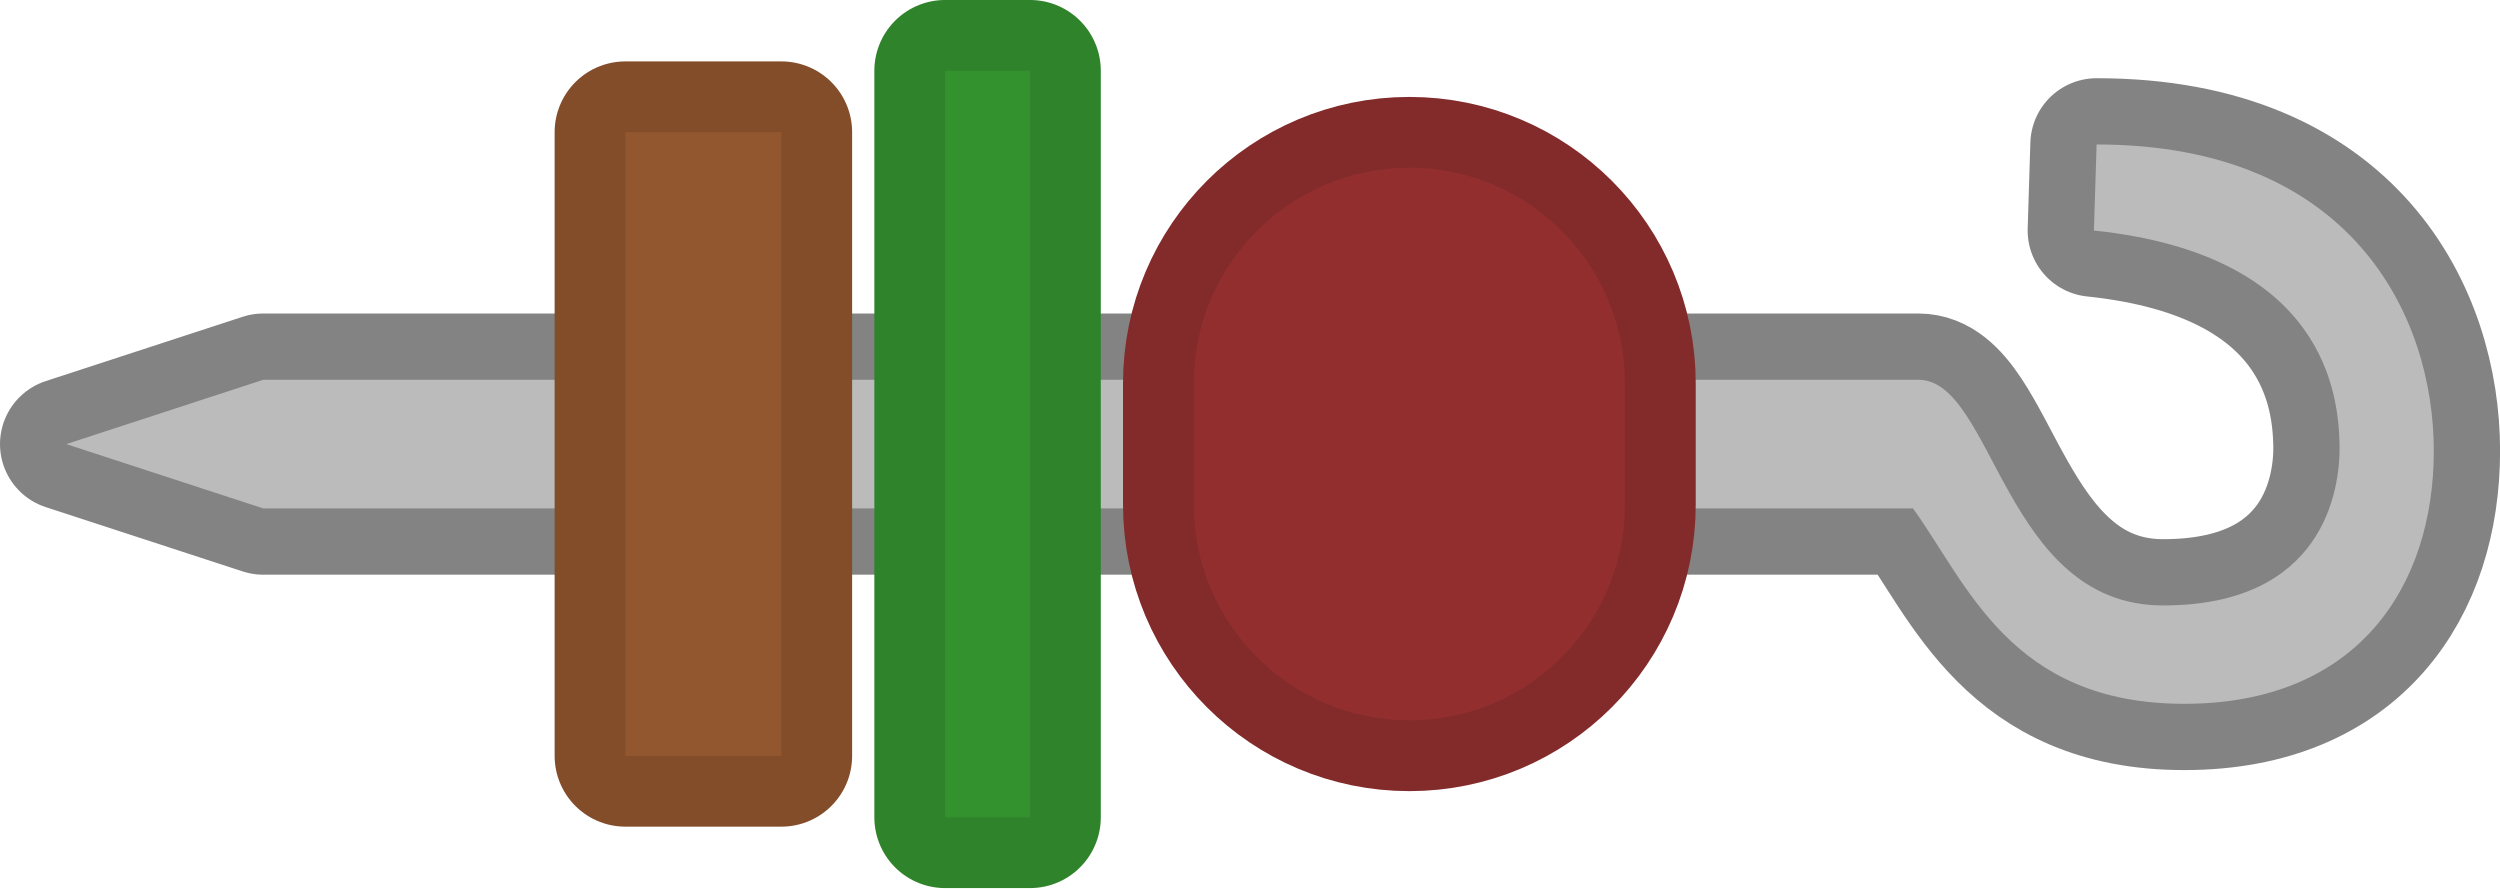
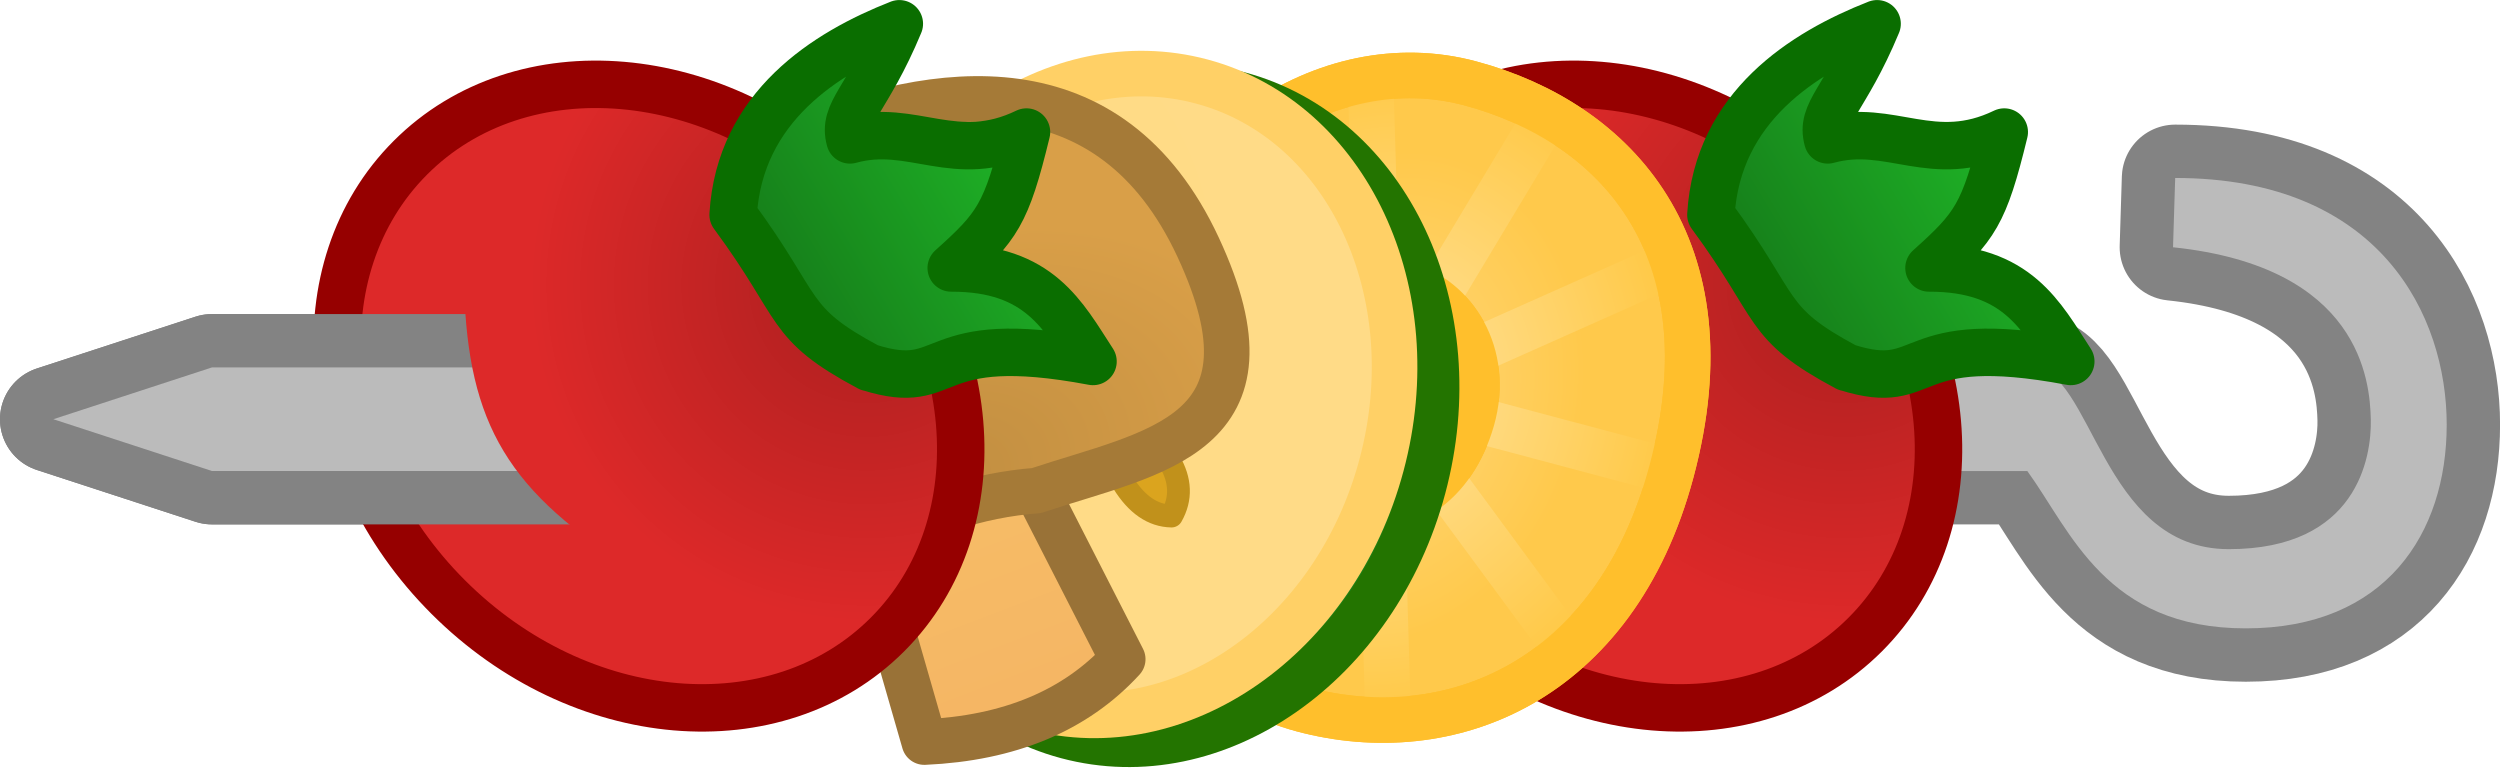
- <svg xmlns="http://www.w3.org/2000/svg" width="35.328mm" height="12.55mm" viewBox="0 0 35.328 12.55" version="1.1" id="svg1" xml:space="preserve">
-   <defs id="defs1" />
-   <g id="layer1" transform="translate(-39.17346,-39.03534)">
-     <path id="rect1" style="font-variation-settings:'wdth' 75, 'wght' 800;fill:#bbbbbb;stroke:#838383;stroke-width:1.873;stroke-linejoin:round;paint-order:markers stroke fill" d="m 42.894,44.402 h 23.389 c 1.068,0 1.207,3.189 3.458,3.189 2.251,0 2.509,-1.607 2.493,-2.28 -0.016,-0.673 -0.184,-2.674 -3.471,-3.018 l 0.038,-1.216 c 3.604,0 4.765,2.423 4.765,4.329 0,1.906 -1.069,3.575 -3.526,3.575 -2.457,0 -3.066,-1.701 -3.834,-2.761 H 42.894 l -2.784,-0.909 z" />
-     <rect style="font-variation-settings:'wdth' 75, 'wght' 800;fill:#935730;fill-opacity:1;stroke:#834d2a;stroke-width:2;stroke-linejoin:round;stroke-opacity:1;paint-order:markers stroke fill" id="rect2" width="2.204" height="8.814" x="48.011" y="40.903" />
-     <rect style="font-variation-settings:'wdth' 75, 'wght' 800;fill:#33922e;fill-opacity:1;stroke:#2f832a;stroke-width:2;stroke-linejoin:round;stroke-opacity:1;paint-order:markers stroke fill" id="rect3" width="1.2" height="10.55" x="52.529" y="40.035" />
-     <rect style="font-variation-settings:'wdth' 75, 'wght' 800;fill:#922e2e;fill-opacity:1;stroke:#832a2a;stroke-width:2;stroke-linejoin:round;stroke-opacity:1;paint-order:markers stroke fill" id="rect4" width="6.093" height="7.81" x="56.043" y="41.405" rx="3.047" ry="3.047" />
+ <svg xmlns="http://www.w3.org/2000/svg" xmlns:xlink="http://www.w3.org/1999/xlink" width="43.874mm" height="13.462mm" viewBox="0 0 43.874 13.462" version="1.1" id="svg1">
+   <defs id="defs1">
+     <linearGradient id="linearGradient19">
+       <stop style="stop-color:#ffe39f;stop-opacity:1;" offset="0" id="stop19" />
+       <stop style="stop-color:#ffc844;stop-opacity:1;" offset="1" id="stop20" />
+     </linearGradient>
+     <linearGradient id="linearGradient17">
+       <stop style="stop-color:#ffd982;stop-opacity:1;" offset="0" id="stop16" />
+       <stop style="stop-color:#ffdb87;stop-opacity:1;" offset="1" id="stop17" />
+     </linearGradient>
+     <linearGradient id="linearGradient13">
+       <stop style="stop-color:#f6bc66;stop-opacity:1;" offset="0" id="stop14" />
+       <stop style="stop-color:#f5b564;stop-opacity:1;" offset="1" id="stop15" />
+     </linearGradient>
+     <linearGradient id="linearGradient12">
+       <stop style="stop-color:#c18e41;stop-opacity:1;" offset="0" id="stop12" />
+       <stop style="stop-color:#d99f48;stop-opacity:1;" offset="1" id="stop13" />
+     </linearGradient>
+     <linearGradient id="linearGradient11">
+       <stop style="stop-color:#3a6d14;stop-opacity:1;" offset="0" id="stop10" />
+       <stop style="stop-color:#1c7e15;stop-opacity:1;" offset="1" id="stop11" />
+     </linearGradient>
+     <linearGradient id="linearGradient9">
+       <stop style="stop-color:#ffd77c;stop-opacity:1;" offset="0" id="stop8" />
+       <stop style="stop-color:#ffc94b;stop-opacity:1;" offset="1" id="stop9" />
+     </linearGradient>
+     <linearGradient id="linearGradient5">
+       <stop style="stop-color:#167e1a;stop-opacity:1;" offset="0" id="stop6" />
+       <stop style="stop-color:#20bd29;stop-opacity:1;" offset="1" id="stop7" />
+     </linearGradient>
+     <linearGradient id="linearGradient4">
+       <stop style="stop-color:#ab1f1f;stop-opacity:1;" offset="0" id="stop4" />
+       <stop style="stop-color:#dd2929;stop-opacity:1;" offset="1" id="stop5" />
+     </linearGradient>
+     <radialGradient xlink:href="#linearGradient9" id="radialGradient25" gradientUnits="userSpaceOnUse" gradientTransform="matrix(0.7701451,-0.00752975,0.00593283,0.6068114,4.780671,30.57347)" cx="42.085" cy="62.902" fx="42.085" fy="62.902" r="5.686" />
+     <radialGradient xlink:href="#linearGradient19" id="radialGradient26" gradientUnits="userSpaceOnUse" gradientTransform="matrix(1,0,0,0.8729398,0,8.730392)" cx="37.65" cy="68.379" fx="37.65" fy="68.379" r="5.927" />
+     <radialGradient xlink:href="#linearGradient11" id="radialGradient30" gradientUnits="userSpaceOnUse" gradientTransform="matrix(1.023656,0,0,1.024034,-4.560479,-10.05279)" cx="43.391" cy="59.007" fx="43.391" fy="59.007" r="5.686" />
+     <radialGradient xlink:href="#linearGradient17" id="radialGradient31" gradientUnits="userSpaceOnUse" gradientTransform="translate(-3.371278,-9.224959)" cx="43.391" cy="59.007" fx="43.391" fy="59.007" r="5.686" />
+     <linearGradient xlink:href="#linearGradient13" id="linearGradient32" gradientUnits="userSpaceOnUse" x1="21.276" y1="69.706" x2="21.152" y2="73.705" />
+     <radialGradient xlink:href="#linearGradient12" id="radialGradient32" gradientUnits="userSpaceOnUse" gradientTransform="matrix(1,0,0,0.6639879,0,22.32503)" cx="21.29" cy="70.63" fx="21.29" fy="70.63" r="6.207" />
+     <radialGradient xlink:href="#linearGradient4" id="radialGradient33" gradientUnits="userSpaceOnUse" gradientTransform="matrix(0.7360152,0.7360152,-0.7360152,0.7360152,26.70587,-70.36227)" cx="43.391" cy="59.007" fx="43.391" fy="59.007" r="5.686" />
+     <linearGradient xlink:href="#linearGradient5" id="linearGradient33" gradientUnits="userSpaceOnUse" gradientTransform="matrix(1.267035,-0.1476931,0.1476931,1.267035,-42.31056,-16.70509)" x1="43.308" y1="58.821" x2="44.836" y2="54.764" />
+     <radialGradient xlink:href="#linearGradient4" id="radialGradient34" gradientUnits="userSpaceOnUse" gradientTransform="translate(-21.16346,-8.627142)" cx="43.391" cy="59.007" fx="43.391" fy="59.007" r="5.686" />
+     <linearGradient xlink:href="#linearGradient5" id="linearGradient34" gradientUnits="userSpaceOnUse" gradientTransform="matrix(1.267035,-0.1476931,0.1476931,1.267035,-42.31056,-16.70509)" x1="43.308" y1="58.821" x2="44.836" y2="54.764" />
+     <radialGradient xlink:href="#linearGradient4" id="radialGradient2" gradientUnits="userSpaceOnUse" gradientTransform="translate(-21.16346,-8.627142)" cx="43.391" cy="59.007" fx="43.391" fy="59.007" r="5.686" />
+   </defs>
+   <g id="g1" transform="translate(-62.96234,-157.4035)">
+     <path id="rect1-3" style="font-variation-settings:'wdth' 75, 'wght' 800;fill:#bbbbbb;stroke:#838383;stroke-width:1.873;stroke-linejoin:round;paint-order:markers stroke fill" d="m 66.683,163.852 h 31.935 c 1.068,0 1.207,3.189 3.458,3.189 2.251,0 2.509,-1.607 2.493,-2.28 -0.016,-0.673 -0.184,-2.674 -3.471,-3.018 l 0.038,-1.216 c 3.603,0 4.765,2.423 4.765,4.329 0,1.906 -1.069,3.575 -3.526,3.575 -2.457,0 -3.066,-1.701 -3.834,-2.761 H 66.683 l -2.784,-0.909 z" />
  </g>
-   <rect style="font-variation-settings:'wdth' 75, 'wght' 800;display:none;fill:#922e2e;fill-opacity:0.208;stroke:none;stroke-width:2.924;stroke-linejoin:round;stroke-opacity:1;paint-order:markers stroke fill" id="rect5" width="35.328" height="12.55" x="2.9224793e-06" y="-6.122084e-07" rx="0" ry="0" />
+   <g id="g34" transform="matrix(0.7360152,0.7360152,-0.7360152,0.7360152,53.09235,-48.43594)">
+     <ellipse style="fill:url(#radialGradient34);fill-opacity:1;stroke:#960000;stroke-width:0.8;stroke-linejoin:round;stroke-dasharray:none;stroke-opacity:1" id="ellipse34" cx="20.953" cy="54.3" rx="5.686" ry="4.789" />
+     <path style="fill:url(#linearGradient34);fill-opacity:1;stroke:#0a6e00;stroke-width:0.8;stroke-linejoin:round;stroke-dasharray:none;stroke-opacity:1" d="m 23.236,51.333 c 1.334,-0.696 0.189,-1.095 2.598,-2.74 -0.894,-0.189 -1.755,-0.48 -2.805,0.576 0.056,-1.041 0.023,-1.292 -0.723,-2.518 -0.441,1.263 -1.471,1.243 -2.011,2.198 -0.429,-0.243 -0.259,-0.672 -0.796,-1.973 -0.532,1.22 -0.915,2.894 0.296,4.259 1.975,0.298 1.903,0.667 3.441,0.2 z" id="path34" />
+   </g>
+   <g id="g22" transform="rotate(-75,-9.106605,46.34817)">
+     <path id="path20" style="fill:url(#radialGradient25);fill-opacity:1;stroke:#ffbf2c;stroke-width:0.8;stroke-linejoin:round;stroke-dasharray:none;stroke-opacity:1" d="m 37.597,63.662 c -3.141,-7.5e-5 -5.687,2.144 -5.686,4.789 1.02e-4,2.645 1.858,5.173 5.707,5.173 4.078,0 5.666,-2.529 5.666,-5.173 2.37e-4,-2.645 -2.545,-4.789 -5.686,-4.789 z m -0.005,2.914 c 1.095,7e-6 1.989,0.802 1.982,1.687 -0.006,0.885 -0.784,1.765 -1.982,1.744 -1.198,-0.021 -1.982,-0.719 -1.982,-1.693 0,-0.975 0.887,-1.738 1.982,-1.738 z" />
+     <path style="display:inline;fill:#dba859;fill-opacity:1;stroke:url(#radialGradient26);stroke-width:0.8;stroke-linejoin:round;stroke-dasharray:none" d="m 37.61,69.965 0.006,3.84 m 1.071,-4.157 2.495,3.079 m -1.837,-3.907 3.926,1.126 m -3.936,-2.135 3.775,-1.132 m -4.434,0.33 2.249,-2.815 m -3.297,2.515 -0.006,-3.396 m -1.042,3.702 -2.225,-2.743 m 1.563,3.544 -3.685,-1.056 m 3.663,2.059 -3.822,1.146 m 4.464,-0.32 -2.445,3.06" id="path21" />
+     <path id="path22" style="fill:none;fill-opacity:1;stroke:#ffbf2c;stroke-width:0.8;stroke-linejoin:round;stroke-dasharray:none;stroke-opacity:1" d="m 37.597,63.662 c -3.141,-7.5e-5 -5.687,2.144 -5.686,4.789 1.02e-4,2.645 1.858,5.173 5.707,5.173 4.078,0 5.666,-2.529 5.666,-5.173 2.37e-4,-2.645 -2.545,-4.789 -5.686,-4.789 z m -0.005,2.914 c 1.095,7e-6 1.989,0.802 1.982,1.687 -0.006,0.885 -0.784,1.765 -1.982,1.744 -1.198,-0.021 -1.982,-0.719 -1.982,-1.693 0,-0.975 0.887,-1.738 1.982,-1.738 z" />
+   </g>
+   <g id="g27" transform="rotate(-75,-1.299801,42.77535)">
+     <ellipse style="fill:url(#radialGradient30);fill-opacity:1;stroke:#237400;stroke-width:0.819;stroke-linejoin:round;stroke-dasharray:none;stroke-opacity:1" id="ellipse26" cx="38.552" cy="54.387" rx="5.821" ry="4.904" />
+     <ellipse style="fill:url(#radialGradient31);fill-opacity:1;stroke:#ffd066;stroke-width:0.8;stroke-linejoin:round;stroke-dasharray:none;stroke-opacity:1" id="ellipse27" cx="38.745" cy="53.702" rx="5.686" ry="4.789" />
+     <path style="fill:#dba41e;fill-opacity:1;stroke:#c1911b;stroke-width:0.4;stroke-linejoin:round;stroke-dasharray:none;stroke-opacity:1" d="m 37.965,56.748 c 0.233,-0.051 0.378,-0.222 0.433,-0.505 0.027,-0.326 -0.078,-0.544 -0.309,-0.664 -0.278,0.103 -0.446,0.285 -0.501,0.55 -0.079,0.326 0.045,0.535 0.377,0.619 z m -0.723,0.331 c 0.041,-0.222 -0.076,-0.396 -0.346,-0.525 -0.332,-0.119 -0.617,-0.092 -0.863,0.08 -0.022,0.289 0.101,0.5 0.374,0.628 0.325,0.164 0.608,0.102 0.835,-0.183 z m 0.052,0.768 c -0.222,-0.096 -0.465,-0.024 -0.737,0.22 -0.305,0.326 -0.423,0.649 -0.343,0.971 0.339,0.089 0.649,-0.007 0.922,-0.284 0.321,-0.31 0.369,-0.613 0.158,-0.907 z m 0.815,0.134 c -0.177,0.194 -0.192,0.454 -0.04,0.786 0.229,0.39 0.521,0.579 0.87,0.554 0.187,-0.335 0.184,-0.664 0.001,-0.985 -0.197,-0.37 -0.472,-0.485 -0.832,-0.355 z m 0.399,-0.71 c 0.127,0.202 0.362,0.278 0.704,0.224 0.394,-0.102 0.617,-0.296 0.671,-0.576 -0.231,-0.224 -0.502,-0.304 -0.82,-0.244 -0.379,0.062 -0.564,0.257 -0.555,0.596 z" id="path27" transform="translate(0.7137564,-3.874678)" />
+   </g>
+   <g id="g32" transform="rotate(-22.67168,-132.6499,50.73922)">
+     <path d="m 19.256,73.32 c 1.404,0.514 2.662,0.514 3.773,0 L 22.774,70.006 c -0.739,-0.455 -2.259,-0.481 -3.11,-0.204 z" style="fill:url(#linearGradient32);fill-opacity:1;stroke:#997237;stroke-width:0.8;stroke-linejoin:round;stroke-dasharray:none;stroke-opacity:1" id="path31" />
+     <path style="fill:url(#radialGradient32);fill-opacity:1;stroke:#a57a37;stroke-width:0.8;stroke-linejoin:round;stroke-dasharray:none;stroke-opacity:1" d="m 22.774,70.006 c 2.165,0.162 4.409,0.807 4.263,-2.848 -0.146,-3.655 -3.141,-4.438 -5.821,-4.438 -2.679,0 -5.786,1.268 -5.786,4.821 0,3.554 4.233,2.261 4.233,2.261 1.037,-0.216 2.138,-0.117 3.11,0.204 z" id="path32" />
+   </g>
+   <g id="g33" transform="matrix(0.7360152,0.7360152,-0.7360152,0.7360152,35.93279,-48.43594)">
+     <ellipse style="fill:url(#radialGradient2);fill-opacity:1;stroke:#960000;stroke-width:0.8;stroke-linejoin:round;stroke-dasharray:none;stroke-opacity:1" id="ellipse32" cx="20.953" cy="54.3" rx="5.686" ry="4.789" />
+     <path style="fill:url(#linearGradient33);fill-opacity:1;stroke:#0a6e00;stroke-width:0.8;stroke-linejoin:round;stroke-dasharray:none;stroke-opacity:1" d="m 23.236,51.333 c 1.334,-0.696 0.189,-1.095 2.598,-2.74 -0.894,-0.189 -1.755,-0.48 -2.805,0.576 0.056,-1.041 0.023,-1.292 -0.723,-2.518 -0.441,1.263 -1.471,1.243 -2.011,2.198 -0.429,-0.243 -0.259,-0.672 -0.796,-1.973 -0.532,1.22 -0.915,2.894 0.296,4.259 1.975,0.298 1.903,0.667 3.441,0.2 z" id="path33" />
+   </g>
+   <path id="path35" style="font-variation-settings:'wdth' 75, 'wght' 800;fill:#bbbbbb;stroke:#838383;stroke-width:1.873;stroke-linejoin:round;paint-order:markers stroke fill" d="M 11.072,8.266 H 3.72 L 0.936,7.357 3.72,6.448 H 10.129" />
+   <path id="ellipse35" style="fill:url(#radialGradient33);stroke:none;stroke-width:0.833;stroke-linejoin:round" d="M 10.794,9.788 C 8.682,8.404 8.141,7.118 8.138,4.604 l 3.97,0.162 0.918,5.051 z" />
</svg>
